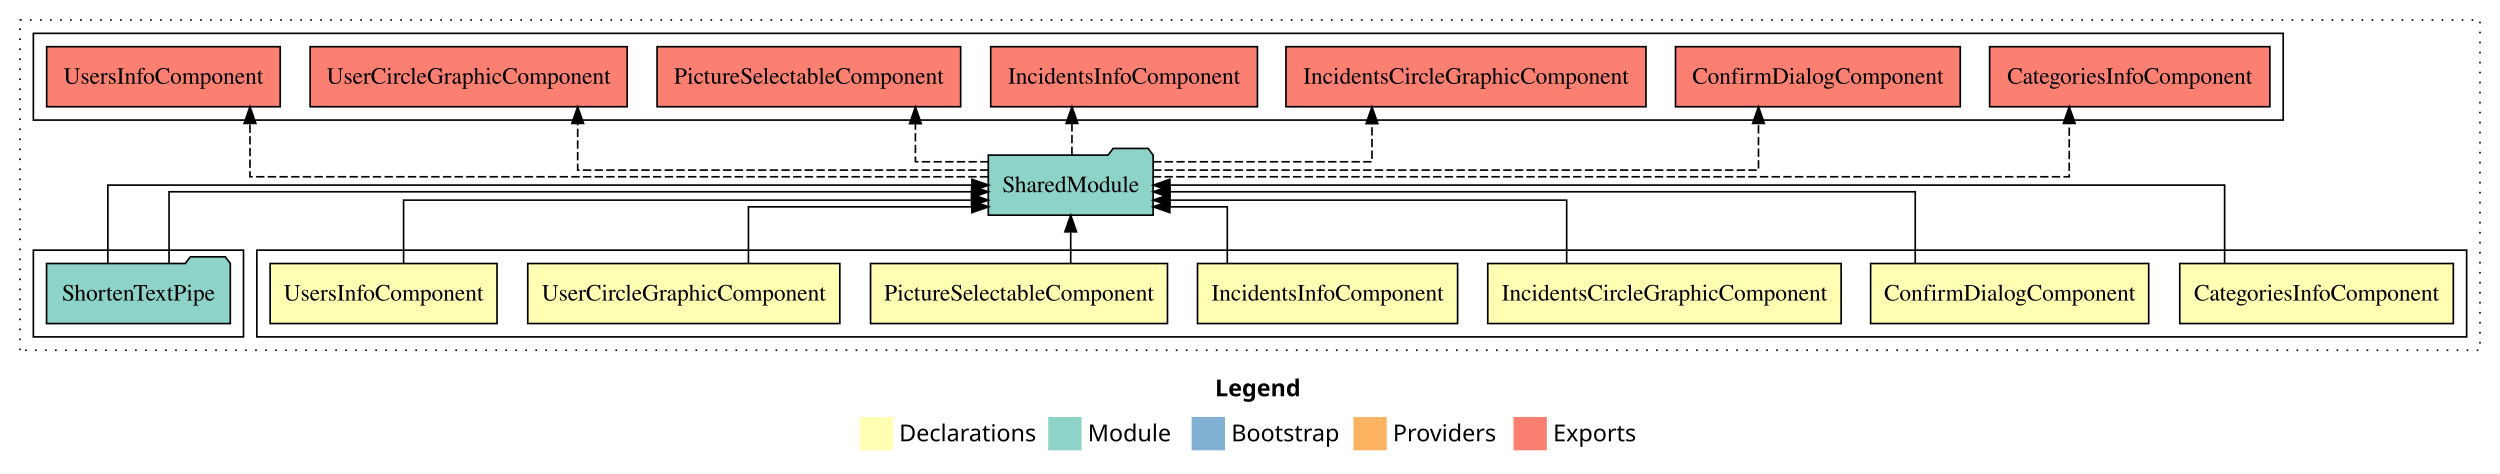
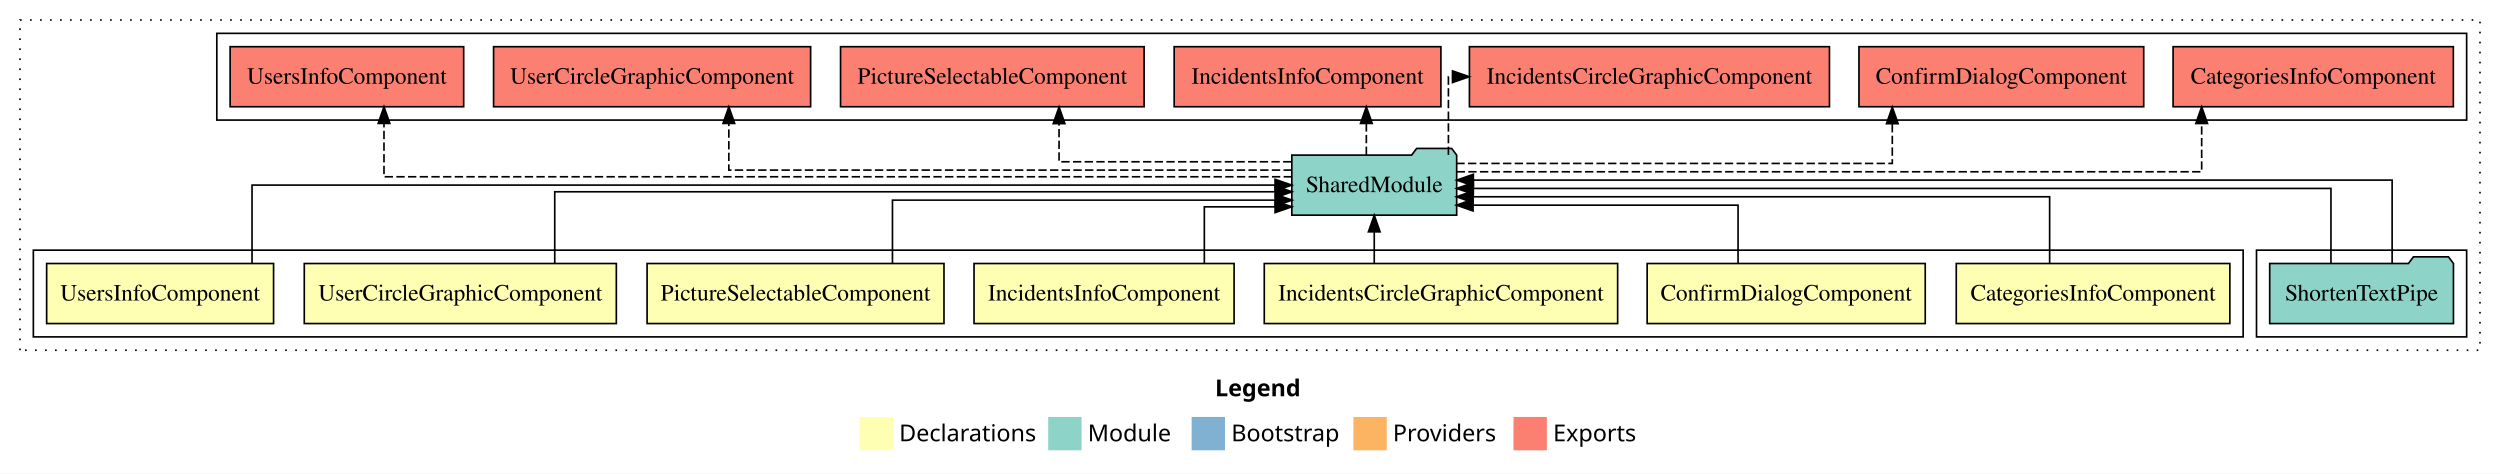
<svg xmlns="http://www.w3.org/2000/svg" width="1499pt" height="284pt" viewBox="0.00 0.00 1499.00 284.00">
  <g id="graph0" class="graph" transform="scale(1 1) rotate(0) translate(4 280)">
    <polygon fill="white" stroke="transparent" points="-4,4 -4,-280 1495,-280 1495,4 -4,4" />
    <text text-anchor="start" x="724.51" y="-42.4" font-family="Times-12" font-weight="bold" font-size="14.00">Legend</text>
    <polygon fill="#ffffb3" stroke="transparent" points="511.5,-10 511.5,-30 531.5,-30 531.5,-10 511.5,-10" />
    <text text-anchor="start" x="535.13" y="-15.4" font-family="Times-12" font-size="14.00">  Declarations</text>
    <polygon fill="#8dd3c7" stroke="transparent" points="624.5,-10 624.5,-30 644.5,-30 644.5,-10 624.5,-10" />
    <text text-anchor="start" x="648.23" y="-15.4" font-family="Times-12" font-size="14.00">  Module</text>
    <polygon fill="#80b1d3" stroke="transparent" points="710.5,-10 710.5,-30 730.5,-30 730.5,-10 710.5,-10" />
    <text text-anchor="start" x="734.28" y="-15.4" font-family="Times-12" font-size="14.00">  Bootstrap</text>
    <polygon fill="#fdb462" stroke="transparent" points="807.5,-10 807.5,-30 827.5,-30 827.5,-10 807.5,-10" />
    <text text-anchor="start" x="831.17" y="-15.4" font-family="Times-12" font-size="14.00">  Providers</text>
    <polygon fill="#fb8072" stroke="transparent" points="903.5,-10 903.5,-30 923.5,-30 923.5,-10 903.5,-10" />
    <text text-anchor="start" x="927.23" y="-15.4" font-family="Times-12" font-size="14.00">  Exports</text>
    <g id="clust1" class="cluster">
      <polygon fill="none" stroke="black" stroke-dasharray="1,5" points="8,-70 8,-268 1483,-268 1483,-70 8,-70" />
    </g>
+     <g id="clust10" class="cluster">
+       <polygon fill="none" stroke="black" points="1349,-78 1349,-130 1475,-130 1475,-78 1349,-78" />
+     </g>
    <g id="clust2" class="cluster">
-       <polygon fill="none" stroke="black" points="150,-78 150,-130 1475,-130 1475,-78 150,-78" />
-     </g>
-     <g id="clust10" class="cluster">
-       <polygon fill="none" stroke="black" points="16,-78 16,-130 142,-130 142,-78 16,-78" />
+       <polygon fill="none" stroke="black" points="16,-78 16,-130 1341,-130 1341,-78 16,-78" />
    </g>
    <g id="clust11" class="cluster">
-       <polygon fill="none" stroke="black" points="16,-208 16,-260 1365,-260 1365,-208 16,-208" />
+       <polygon fill="none" stroke="black" points="126,-208 126,-260 1475,-260 1475,-208 126,-208" />
    </g>
    <g id="node1" class="node">
-       <polygon fill="#ffffb3" stroke="black" points="1467.02,-122 1302.98,-122 1302.98,-86 1467.02,-86 1467.02,-122" />
-       <text text-anchor="middle" x="1385" y="-99.8" font-family="Times,serif" font-size="14.00">CategoriesInfoComponent</text>
+       <polygon fill="#ffffb3" stroke="black" points="1333.02,-122 1168.98,-122 1168.98,-86 1333.02,-86 1333.02,-122" />
+       <text text-anchor="middle" x="1251" y="-99.8" font-family="Times,serif" font-size="14.00">CategoriesInfoComponent</text>
    </g>
    <g id="node8" class="node">
-       <polygon fill="#8dd3c7" stroke="black" points="687.42,-187 684.42,-191 663.42,-191 660.42,-187 588.58,-187 588.58,-151 687.42,-151 687.42,-187" />
-       <text text-anchor="middle" x="638" y="-164.8" font-family="Times,serif" font-size="14.00">SharedModule</text>
+       <polygon fill="#8dd3c7" stroke="black" points="869.42,-187 866.42,-191 845.42,-191 842.42,-187 770.58,-187 770.58,-151 869.42,-151 869.42,-187" />
+       <text text-anchor="middle" x="820" y="-164.8" font-family="Times,serif" font-size="14.00">SharedModule</text>
    </g>
    <g id="edge1" class="edge">
-       <path fill="none" stroke="black" d="M1329.88,-122.11C1329.88,-141.34 1329.88,-169 1329.88,-169 1329.88,-169 697.48,-169 697.48,-169" />
-       <polygon fill="black" stroke="black" points="697.48,-165.5 687.48,-169 697.48,-172.5 697.48,-165.5" />
+       <path fill="none" stroke="black" d="M1224.96,-122.03C1224.96,-139.06 1224.96,-162 1224.96,-162 1224.96,-162 879.25,-162 879.25,-162" />
+       <polygon fill="black" stroke="black" points="879.25,-158.5 869.25,-162 879.25,-165.5 879.25,-158.5" />
    </g>
    <g id="node2" class="node">
-       <polygon fill="#ffffb3" stroke="black" points="1284.37,-122 1117.63,-122 1117.63,-86 1284.37,-86 1284.37,-122" />
-       <text text-anchor="middle" x="1201" y="-99.8" font-family="Times,serif" font-size="14.00">ConfirmDialogComponent</text>
+       <polygon fill="#ffffb3" stroke="black" points="1150.37,-122 983.63,-122 983.63,-86 1150.37,-86 1150.37,-122" />
+       <text text-anchor="middle" x="1067" y="-99.8" font-family="Times,serif" font-size="14.00">ConfirmDialogComponent</text>
    </g>
    <g id="edge2" class="edge">
-       <path fill="none" stroke="black" d="M1144.38,-122.3C1144.38,-140.27 1144.38,-165 1144.38,-165 1144.38,-165 697.48,-165 697.48,-165" />
-       <polygon fill="black" stroke="black" points="697.48,-161.5 687.48,-165 697.48,-168.5 697.48,-161.5" />
+       <path fill="none" stroke="black" d="M1038.14,-122.24C1038.14,-137.57 1038.14,-157 1038.14,-157 1038.14,-157 879.23,-157 879.23,-157" />
+       <polygon fill="black" stroke="black" points="879.23,-153.5 869.23,-157 879.23,-160.5 879.23,-153.5" />
    </g>
    <g id="node3" class="node">
-       <polygon fill="#ffffb3" stroke="black" points="1099.94,-122 888.06,-122 888.06,-86 1099.94,-86 1099.94,-122" />
-       <text text-anchor="middle" x="994" y="-99.8" font-family="Times,serif" font-size="14.00">IncidentsCircleGraphicComponent</text>
+       <polygon fill="#ffffb3" stroke="black" points="965.94,-122 754.06,-122 754.06,-86 965.94,-86 965.94,-122" />
+       <text text-anchor="middle" x="860" y="-99.8" font-family="Times,serif" font-size="14.00">IncidentsCircleGraphicComponent</text>
    </g>
    <g id="edge3" class="edge">
-       <path fill="none" stroke="black" d="M935.38,-122.03C935.38,-138.4 935.38,-160 935.38,-160 935.38,-160 697.44,-160 697.44,-160" />
-       <polygon fill="black" stroke="black" points="697.44,-156.5 687.44,-160 697.44,-163.5 697.44,-156.5" />
+       <path fill="none" stroke="black" d="M820,-122.11C820,-122.11 820,-140.99 820,-140.99" />
+       <polygon fill="black" stroke="black" points="816.5,-140.99 820,-150.99 823.5,-140.99 816.5,-140.99" />
    </g>
    <g id="node4" class="node">
-       <polygon fill="#ffffb3" stroke="black" points="869.97,-122 714.03,-122 714.03,-86 869.97,-86 869.97,-122" />
-       <text text-anchor="middle" x="792" y="-99.8" font-family="Times,serif" font-size="14.00">IncidentsInfoComponent</text>
+       <polygon fill="#ffffb3" stroke="black" points="735.97,-122 580.03,-122 580.03,-86 735.97,-86 735.97,-122" />
+       <text text-anchor="middle" x="658" y="-99.8" font-family="Times,serif" font-size="14.00">IncidentsInfoComponent</text>
    </g>
    <g id="edge4" class="edge">
-       <path fill="none" stroke="black" d="M731.88,-122.19C731.88,-137.18 731.88,-156 731.88,-156 731.88,-156 697.41,-156 697.41,-156" />
-       <polygon fill="black" stroke="black" points="697.41,-152.5 687.41,-156 697.41,-159.5 697.41,-152.5" />
+       <path fill="none" stroke="black" d="M718.12,-122.19C718.12,-137.18 718.12,-156 718.12,-156 718.12,-156 760.55,-156 760.55,-156" />
+       <polygon fill="black" stroke="black" points="760.55,-159.5 770.55,-156 760.55,-152.5 760.55,-159.5" />
    </g>
    <g id="node5" class="node">
-       <polygon fill="#ffffb3" stroke="black" points="696.01,-122 517.99,-122 517.99,-86 696.01,-86 696.01,-122" />
-       <text text-anchor="middle" x="607" y="-99.8" font-family="Times,serif" font-size="14.00">PictureSelectableComponent</text>
+       <polygon fill="#ffffb3" stroke="black" points="562.01,-122 383.99,-122 383.99,-86 562.01,-86 562.01,-122" />
+       <text text-anchor="middle" x="473" y="-99.8" font-family="Times,serif" font-size="14.00">PictureSelectableComponent</text>
    </g>
    <g id="edge5" class="edge">
-       <path fill="none" stroke="black" d="M638,-122.11C638,-122.11 638,-140.99 638,-140.99" />
-       <polygon fill="black" stroke="black" points="634.5,-140.99 638,-150.99 641.5,-140.99 634.5,-140.99" />
+       <path fill="none" stroke="black" d="M531.12,-122.03C531.12,-138.4 531.12,-160 531.12,-160 531.12,-160 760.67,-160 760.67,-160" />
+       <polygon fill="black" stroke="black" points="760.67,-163.5 770.67,-160 760.67,-156.5 760.67,-163.5" />
    </g>
    <g id="node6" class="node">
-       <polygon fill="#ffffb3" stroke="black" points="499.55,-122 312.45,-122 312.45,-86 499.55,-86 499.55,-122" />
-       <text text-anchor="middle" x="406" y="-99.8" font-family="Times,serif" font-size="14.00">UserCircleGraphicComponent</text>
+       <polygon fill="#ffffb3" stroke="black" points="365.55,-122 178.45,-122 178.45,-86 365.55,-86 365.55,-122" />
+       <text text-anchor="middle" x="272" y="-99.8" font-family="Times,serif" font-size="14.00">UserCircleGraphicComponent</text>
    </g>
    <g id="edge6" class="edge">
-       <path fill="none" stroke="black" d="M444.76,-122.19C444.76,-137.18 444.76,-156 444.76,-156 444.76,-156 578.74,-156 578.74,-156" />
-       <polygon fill="black" stroke="black" points="578.74,-159.5 588.74,-156 578.74,-152.5 578.74,-159.5" />
+       <path fill="none" stroke="black" d="M328.62,-122.3C328.62,-140.27 328.62,-165 328.62,-165 328.62,-165 760.64,-165 760.64,-165" />
+       <polygon fill="black" stroke="black" points="760.64,-168.5 770.64,-165 760.64,-161.5 760.64,-168.5" />
    </g>
    <g id="node7" class="node">
-       <polygon fill="#ffffb3" stroke="black" points="294.03,-122 157.97,-122 157.97,-86 294.03,-86 294.03,-122" />
-       <text text-anchor="middle" x="226" y="-99.8" font-family="Times,serif" font-size="14.00">UsersInfoComponent</text>
+       <polygon fill="#ffffb3" stroke="black" points="160.03,-122 23.97,-122 23.97,-86 160.03,-86 160.03,-122" />
+       <text text-anchor="middle" x="92" y="-99.8" font-family="Times,serif" font-size="14.00">UsersInfoComponent</text>
    </g>
    <g id="edge7" class="edge">
-       <path fill="none" stroke="black" d="M237.99,-122.03C237.99,-138.4 237.99,-160 237.99,-160 237.99,-160 578.55,-160 578.55,-160" />
-       <polygon fill="black" stroke="black" points="578.55,-163.5 588.55,-160 578.55,-156.5 578.55,-163.5" />
+       <path fill="none" stroke="black" d="M147.12,-122.11C147.12,-141.34 147.12,-169 147.12,-169 147.12,-169 760.52,-169 760.52,-169" />
+       <polygon fill="black" stroke="black" points="760.52,-172.5 770.52,-169 760.52,-165.5 760.52,-172.5" />
    </g>
    <g id="node10" class="node">
-       <polygon fill="#fb8072" stroke="black" points="1357.02,-252 1188.98,-252 1188.98,-216 1357.02,-216 1357.02,-252" />
-       <text text-anchor="middle" x="1273" y="-229.8" font-family="Times,serif" font-size="14.00">CategoriesInfoComponent </text>
+       <polygon fill="#fb8072" stroke="black" points="1467.02,-252 1298.98,-252 1298.98,-216 1467.02,-216 1467.02,-252" />
+       <text text-anchor="middle" x="1383" y="-229.8" font-family="Times,serif" font-size="14.00">CategoriesInfoComponent </text>
    </g>
    <g id="edge10" class="edge">
-       <path fill="none" stroke="black" stroke-dasharray="5,2" d="M687.25,-174C830.47,-174 1236.71,-174 1236.71,-174 1236.71,-174 1236.71,-206 1236.71,-206" />
-       <polygon fill="black" stroke="black" points="1233.21,-206 1236.71,-216 1240.21,-206 1233.21,-206" />
+       <path fill="none" stroke="black" stroke-dasharray="5,2" d="M869.38,-177C994.87,-177 1316.12,-177 1316.12,-177 1316.12,-177 1316.12,-205.96 1316.12,-205.96" />
+       <polygon fill="black" stroke="black" points="1312.63,-205.96 1316.12,-215.96 1319.63,-205.96 1312.63,-205.96" />
    </g>
    <g id="node11" class="node">
-       <polygon fill="#fb8072" stroke="black" points="1171.37,-252 1000.63,-252 1000.63,-216 1171.37,-216 1171.37,-252" />
-       <text text-anchor="middle" x="1086" y="-229.8" font-family="Times,serif" font-size="14.00">ConfirmDialogComponent </text>
+       <polygon fill="#fb8072" stroke="black" points="1281.37,-252 1110.63,-252 1110.63,-216 1281.37,-216 1281.37,-252" />
+       <text text-anchor="middle" x="1196" y="-229.8" font-family="Times,serif" font-size="14.00">ConfirmDialogComponent </text>
    </g>
    <g id="edge11" class="edge">
-       <path fill="none" stroke="black" stroke-dasharray="5,2" d="M687.33,-178C796.8,-178 1050.39,-178 1050.39,-178 1050.39,-178 1050.39,-205.97 1050.39,-205.97" />
-       <polygon fill="black" stroke="black" points="1046.89,-205.97 1050.39,-215.97 1053.89,-205.97 1046.89,-205.97" />
+       <path fill="none" stroke="black" stroke-dasharray="5,2" d="M869.22,-182C956.81,-182 1130.62,-182 1130.62,-182 1130.62,-182 1130.62,-205.81 1130.62,-205.81" />
+       <polygon fill="black" stroke="black" points="1127.13,-205.81 1130.62,-215.81 1134.13,-205.81 1127.13,-205.81" />
    </g>
    <g id="node12" class="node">
-       <polygon fill="#fb8072" stroke="black" points="982.94,-252 767.06,-252 767.06,-216 982.94,-216 982.94,-252" />
-       <text text-anchor="middle" x="875" y="-229.8" font-family="Times,serif" font-size="14.00">IncidentsCircleGraphicComponent </text>
+       <polygon fill="#fb8072" stroke="black" points="1092.94,-252 877.06,-252 877.06,-216 1092.94,-216 1092.94,-252" />
+       <text text-anchor="middle" x="985" y="-229.8" font-family="Times,serif" font-size="14.00">IncidentsCircleGraphicComponent </text>
    </g>
    <g id="edge12" class="edge">
-       <path fill="none" stroke="black" stroke-dasharray="5,2" d="M687.36,-183C740.84,-183 818.63,-183 818.63,-183 818.63,-183 818.63,-205.88 818.63,-205.88" />
-       <polygon fill="black" stroke="black" points="815.13,-205.88 818.63,-215.88 822.13,-205.88 815.13,-205.88" />
+       <path fill="none" stroke="black" stroke-dasharray="5,2" d="M864.47,-187.11C864.47,-206.34 864.47,-234 864.47,-234 864.47,-234 866.92,-234 866.92,-234" />
+       <polygon fill="black" stroke="black" points="866.92,-237.5 876.92,-234 866.92,-230.5 866.92,-237.5" />
    </g>
    <g id="node13" class="node">
-       <polygon fill="#fb8072" stroke="black" points="749.97,-252 590.03,-252 590.03,-216 749.97,-216 749.97,-252" />
-       <text text-anchor="middle" x="670" y="-229.8" font-family="Times,serif" font-size="14.00">IncidentsInfoComponent </text>
+       <polygon fill="#fb8072" stroke="black" points="859.97,-252 700.03,-252 700.03,-216 859.97,-216 859.97,-252" />
+       <text text-anchor="middle" x="780" y="-229.8" font-family="Times,serif" font-size="14.00">IncidentsInfoComponent </text>
    </g>
    <g id="edge13" class="edge">
-       <path fill="none" stroke="black" stroke-dasharray="5,2" d="M638.74,-187.11C638.74,-187.11 638.74,-205.99 638.74,-205.99" />
-       <polygon fill="black" stroke="black" points="635.24,-205.99 638.74,-215.99 642.24,-205.99 635.24,-205.99" />
+       <path fill="none" stroke="black" stroke-dasharray="5,2" d="M815.26,-187.11C815.26,-187.11 815.26,-205.99 815.26,-205.99" />
+       <polygon fill="black" stroke="black" points="811.76,-205.99 815.26,-215.99 818.76,-205.99 811.76,-205.99" />
    </g>
    <g id="node14" class="node">
-       <polygon fill="#fb8072" stroke="black" points="572.01,-252 389.99,-252 389.99,-216 572.01,-216 572.01,-252" />
-       <text text-anchor="middle" x="481" y="-229.8" font-family="Times,serif" font-size="14.00">PictureSelectableComponent </text>
+       <polygon fill="#fb8072" stroke="black" points="682.01,-252 499.99,-252 499.99,-216 682.01,-216 682.01,-252" />
+       <text text-anchor="middle" x="591" y="-229.8" font-family="Times,serif" font-size="14.00">PictureSelectableComponent </text>
    </g>
    <g id="edge14" class="edge">
-       <path fill="none" stroke="black" stroke-dasharray="5,2" d="M588.71,-183C566.37,-183 544.88,-183 544.88,-183 544.88,-183 544.88,-205.88 544.88,-205.88" />
-       <polygon fill="black" stroke="black" points="541.38,-205.88 544.88,-215.88 548.38,-205.88 541.38,-205.88" />
+       <path fill="none" stroke="black" stroke-dasharray="5,2" d="M770.35,-183C714.35,-183 631.01,-183 631.01,-183 631.01,-183 631.01,-205.88 631.01,-205.88" />
+       <polygon fill="black" stroke="black" points="627.51,-205.88 631.01,-215.88 634.51,-205.88 627.51,-205.88" />
    </g>
    <g id="node15" class="node">
-       <polygon fill="#fb8072" stroke="black" points="372.05,-252 181.95,-252 181.95,-216 372.05,-216 372.05,-252" />
-       <text text-anchor="middle" x="277" y="-229.8" font-family="Times,serif" font-size="14.00">UserCircleGraphicComponent </text>
+       <polygon fill="#fb8072" stroke="black" points="482.05,-252 291.95,-252 291.95,-216 482.05,-216 482.05,-252" />
+       <text text-anchor="middle" x="387" y="-229.8" font-family="Times,serif" font-size="14.00">UserCircleGraphicComponent </text>
    </g>
    <g id="edge15" class="edge">
-       <path fill="none" stroke="black" stroke-dasharray="5,2" d="M588.52,-178C504.36,-178 342.38,-178 342.38,-178 342.38,-178 342.38,-205.97 342.38,-205.97" />
-       <polygon fill="black" stroke="black" points="338.88,-205.97 342.38,-215.97 345.88,-205.97 338.88,-205.97" />
+       <path fill="none" stroke="black" stroke-dasharray="5,2" d="M770.59,-178C666.27,-178 433.01,-178 433.01,-178 433.01,-178 433.01,-205.97 433.01,-205.97" />
+       <polygon fill="black" stroke="black" points="429.51,-205.97 433.01,-215.97 436.51,-205.97 429.51,-205.97" />
    </g>
    <g id="node16" class="node">
-       <polygon fill="#fb8072" stroke="black" points="164.02,-252 23.98,-252 23.98,-216 164.02,-216 164.02,-252" />
-       <text text-anchor="middle" x="94" y="-229.8" font-family="Times,serif" font-size="14.00">UsersInfoComponent </text>
+       <polygon fill="#fb8072" stroke="black" points="274.02,-252 133.98,-252 133.98,-216 274.02,-216 274.02,-252" />
+       <text text-anchor="middle" x="204" y="-229.8" font-family="Times,serif" font-size="14.00">UsersInfoComponent </text>
    </g>
    <g id="edge16" class="edge">
-       <path fill="none" stroke="black" stroke-dasharray="5,2" d="M588.56,-174C463.77,-174 145.89,-174 145.89,-174 145.89,-174 145.89,-206 145.89,-206" />
-       <polygon fill="black" stroke="black" points="142.39,-206 145.89,-216 149.39,-206 142.39,-206" />
+       <path fill="none" stroke="black" stroke-dasharray="5,2" d="M770.65,-174C628.17,-174 226.24,-174 226.24,-174 226.24,-174 226.24,-206 226.24,-206" />
+       <polygon fill="black" stroke="black" points="222.74,-206 226.24,-216 229.74,-206 222.74,-206" />
    </g>
    <g id="node9" class="node">
-       <polygon fill="#8dd3c7" stroke="black" points="134.09,-122 131.09,-126 110.09,-126 107.09,-122 23.91,-122 23.91,-86 134.09,-86 134.09,-122" />
-       <text text-anchor="middle" x="79" y="-99.8" font-family="Times,serif" font-size="14.00">ShortenTextPipe</text>
+       <polygon fill="#8dd3c7" stroke="black" points="1467.09,-122 1464.09,-126 1443.09,-126 1440.09,-122 1356.91,-122 1356.91,-86 1467.09,-86 1467.09,-122" />
+       <text text-anchor="middle" x="1412" y="-99.8" font-family="Times,serif" font-size="14.00">ShortenTextPipe</text>
    </g>
    <g id="edge8" class="edge">
-       <path fill="none" stroke="black" d="M97.36,-122.3C97.36,-140.27 97.36,-165 97.36,-165 97.36,-165 578.59,-165 578.59,-165" />
-       <polygon fill="black" stroke="black" points="578.59,-168.5 588.59,-165 578.59,-161.5 578.59,-168.5" />
+       <path fill="none" stroke="black" d="M1393.64,-122.22C1393.64,-140.83 1393.64,-167 1393.64,-167 1393.64,-167 879.4,-167 879.4,-167" />
+       <polygon fill="black" stroke="black" points="879.4,-163.5 869.4,-167 879.4,-170.5 879.4,-163.5" />
    </g>
    <g id="edge9" class="edge">
-       <path fill="none" stroke="black" d="M60.67,-122.11C60.67,-141.34 60.67,-169 60.67,-169 60.67,-169 578.78,-169 578.78,-169" />
-       <polygon fill="black" stroke="black" points="578.78,-172.5 588.78,-169 578.78,-165.5 578.78,-172.5" />
+       <path fill="none" stroke="black" d="M1430.32,-122.22C1430.32,-142.37 1430.32,-172 1430.32,-172 1430.32,-172 879.43,-172 879.43,-172" />
+       <polygon fill="black" stroke="black" points="879.43,-168.5 869.43,-172 879.43,-175.5 879.43,-168.5" />
    </g>
  </g>
</svg>
